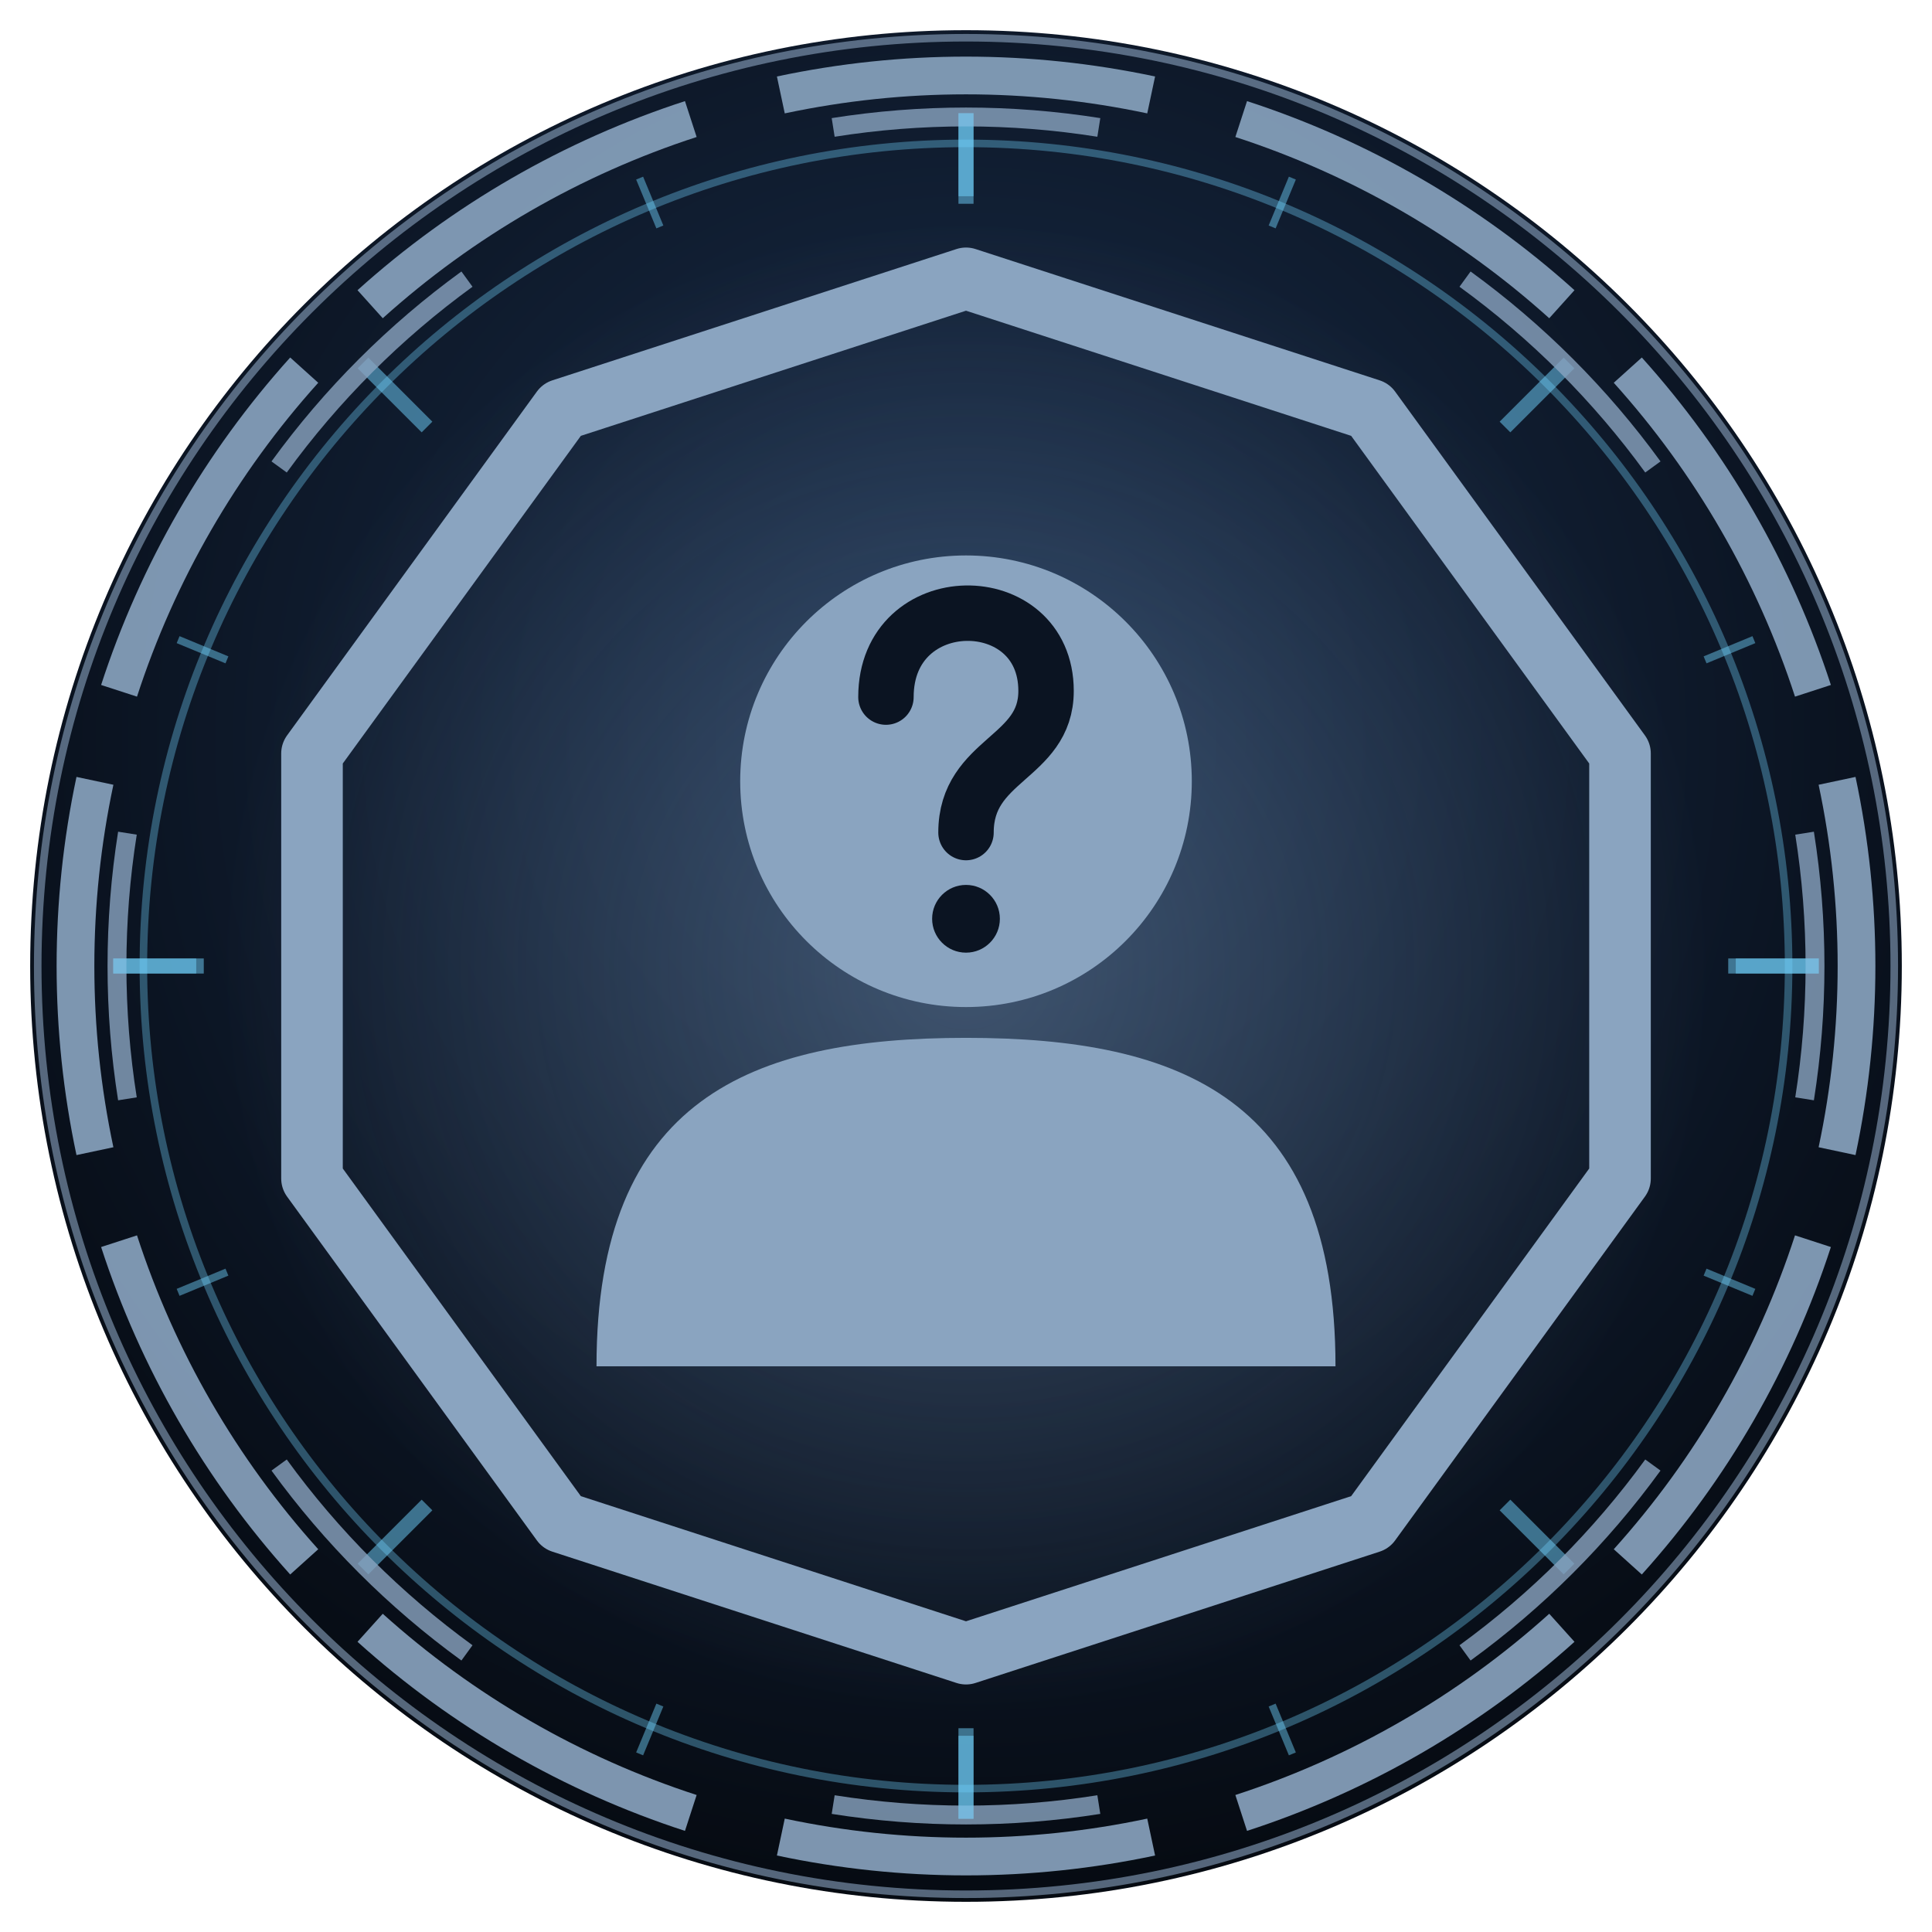
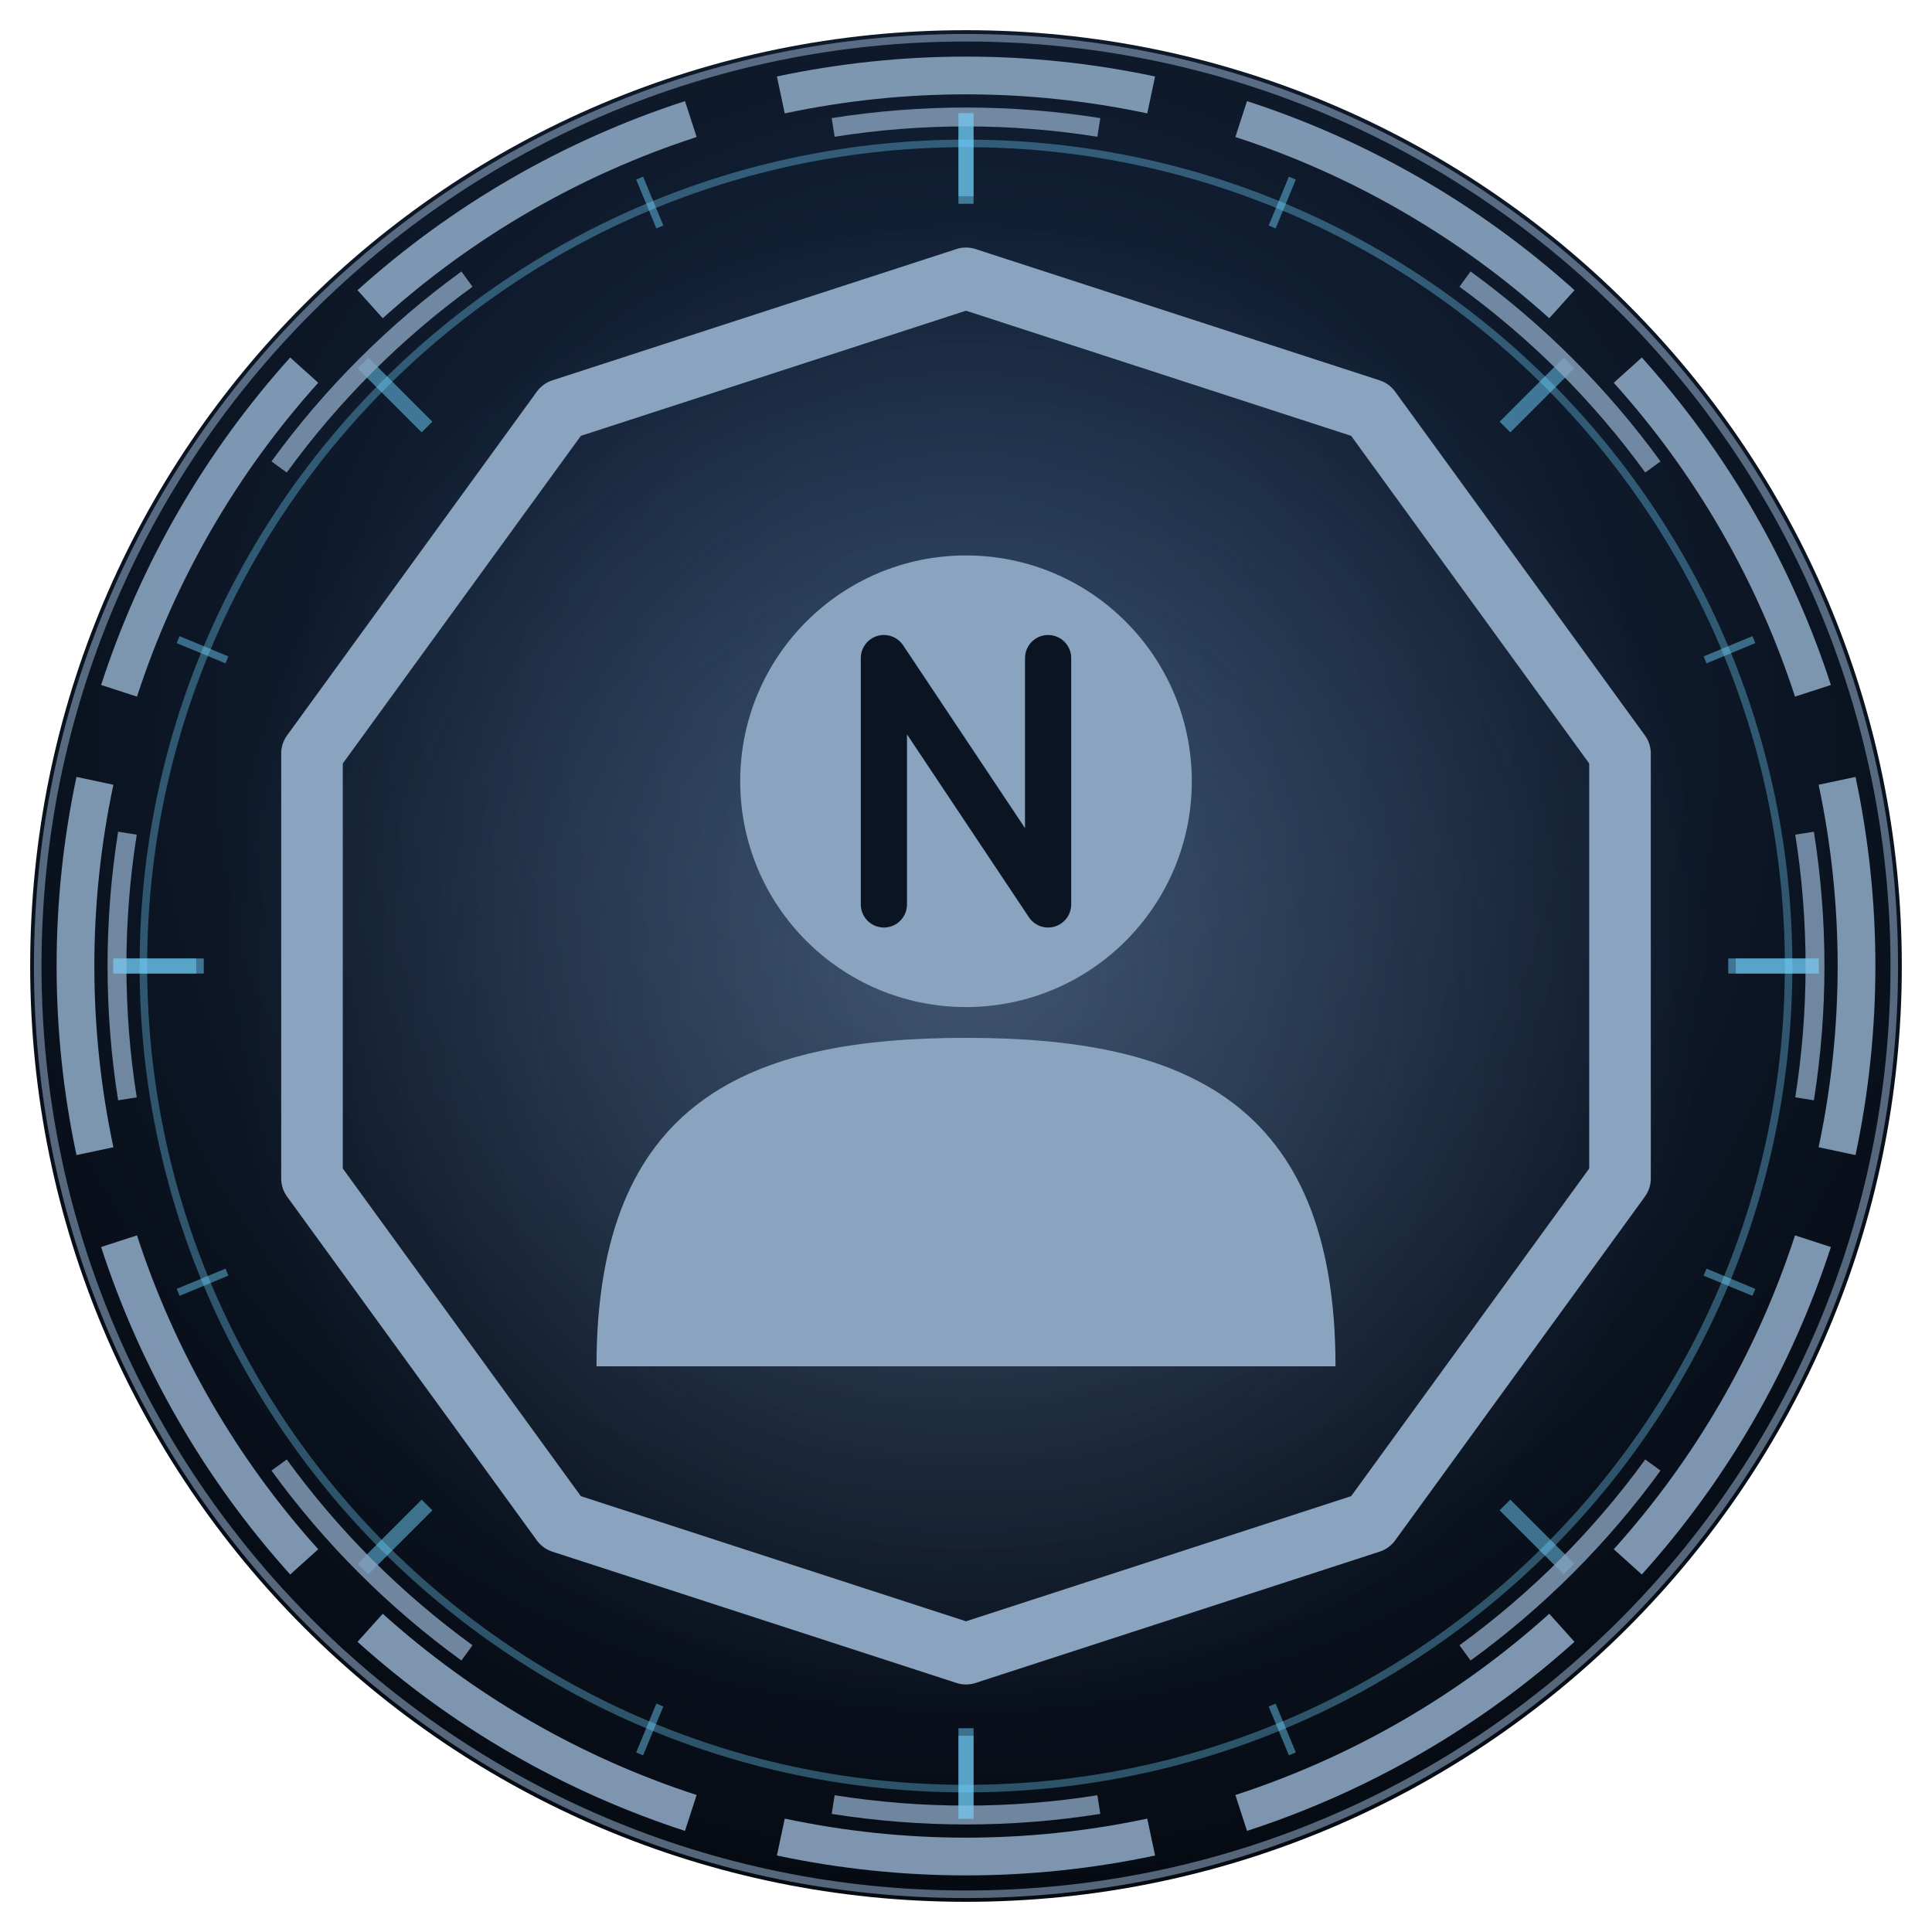
<svg xmlns="http://www.w3.org/2000/svg" width="512" height="512" viewBox="0 0 512 512">
  <defs>
    <radialGradient id="bg" cx="50%" cy="38%" r="65%">
      <stop offset="0" stop-color="#1b3150" />
      <stop offset="0.7" stop-color="#0b1422" />
      <stop offset="1" stop-color="#05090f" />
    </radialGradient>
    <radialGradient id="glow" cx="50%" cy="50%" r="50%">
      <stop offset="0" stop-color="#8aa4c0" stop-opacity="0.35" />
      <stop offset="1" stop-color="#8aa4c0" stop-opacity="0" />
    </radialGradient>
  </defs>
  <circle cx="256" cy="256" r="248" fill="url(#bg)" />
  <circle cx="256" cy="256" r="200" fill="url(#glow)" />
  <circle cx="256" cy="256" r="218" fill="none" stroke="#72d4ff" stroke-width="2" opacity="0.35" />
  <circle cx="256" cy="256" r="246" fill="none" stroke="#8aa4c0" stroke-width="2" opacity="0.6" />
  <g fill="none" stroke="#8aa4c0" stroke-width="10" opacity="0.9">
    <path d="M480.45 328.93 A236 236 0 0 1 431.38 413.91" />
    <path d="M413.91 431.38 A236 236 0 0 1 328.93 480.45" />
    <path d="M305.07 486.84 A236 236 0 0 1 206.93 486.84" />
    <path d="M183.07 480.45 A236 236 0 0 1 98.09 431.38" />
    <path d="M80.62 413.91 A236 236 0 0 1 31.55 328.93" />
    <path d="M25.16 305.07 A236 236 0 0 1 25.16 206.93" />
    <path d="M31.55 183.07 A236 236 0 0 1 80.62 98.09" />
    <path d="M98.09 80.62 A236 236 0 0 1 183.07 31.55" />
    <path d="M206.93 25.16 A236 236 0 0 1 305.07 25.16" />
    <path d="M328.93 31.55 A236 236 0 0 1 413.91 80.62" />
    <path d="M431.38 98.09 A236 236 0 0 1 480.45 183.07" />
    <path d="M486.84 206.93 A236 236 0 0 1 486.84 305.07" />
  </g>
  <g stroke="#72d4ff" stroke-width="4" opacity="0.5">
    <line x1="458.00" y1="256.00" x2="482.00" y2="256.00" />
    <line x1="256.00" y1="458.00" x2="256.00" y2="482.00" />
    <line x1="54.00" y1="256.00" x2="30.00" y2="256.00" />
    <line x1="256.00" y1="54.00" x2="256.00" y2="30.00" />
    <line x1="398.84" y1="398.84" x2="415.81" y2="415.81" />
    <line x1="113.16" y1="398.84" x2="96.19" y2="415.81" />
    <line x1="113.16" y1="113.16" x2="96.19" y2="96.19" />
    <line x1="398.84" y1="113.16" x2="415.81" y2="96.19" />
  </g>
  <g stroke="#72d4ff" stroke-width="2" opacity="0.45">
    <line x1="451.86" y1="337.13" x2="464.80" y2="342.49" />
    <line x1="337.13" y1="451.86" x2="342.49" y2="464.80" />
    <line x1="174.87" y1="451.86" x2="169.51" y2="464.80" />
    <line x1="60.14" y1="337.13" x2="47.20" y2="342.49" />
    <line x1="60.14" y1="174.87" x2="47.20" y2="169.51" />
    <line x1="174.87" y1="60.14" x2="169.51" y2="47.20" />
    <line x1="337.13" y1="60.14" x2="342.49" y2="47.20" />
    <line x1="451.86" y1="174.87" x2="464.80" y2="169.51" />
  </g>
  <g fill="none" stroke="#8aa4c0" stroke-width="5" opacity="0.8">
    <path d="M478.23 220.80 A225 225 0 0 1 478.23 291.20" />
    <path d="M291.20 478.23 A225 225 0 0 1 220.80 478.23" />
    <path d="M33.77 291.20 A225 225 0 0 1 33.77 220.80" />
    <path d="M220.80 33.77 A225 225 0 0 1 291.20 33.77" />
    <path d="M438.03 388.25 A225 225 0 0 1 388.25 438.03" />
    <path d="M123.75 438.03 A225 225 0 0 1 73.97 388.25" />
    <path d="M73.97 123.75 A225 225 0 0 1 123.75 73.97" />
    <path d="M388.25 73.97 A225 225 0 0 1 438.03 123.75" />
  </g>
  <g stroke="#72d4ff" stroke-width="4" opacity="0.5">
    <line x1="256" y1="30" x2="256" y2="52" />
    <line x1="256" y1="460" x2="256" y2="482" />
    <line x1="30" y1="256" x2="52" y2="256" />
    <line x1="460" y1="256" x2="482" y2="256" />
  </g>
  <g transform="translate(256 256) scale(1.36) translate(-256 -244)">
    <polygon points="256.00,110.00 334.76,135.59 383.44,202.59 383.44,285.41 334.76,352.41 256.00,378.00 177.24,352.41 128.56,285.41 128.56,202.59 177.24,135.59" fill="none" stroke="#8aa4c0" stroke-width="12" stroke-linejoin="round" />
    <circle cx="256" cy="208" r="44" fill="#8aa4c0" />
    <path d="M184 322 C184 270 214 258 256 258 C298 258 328 270 328 322 Z" fill="#8aa4c0" />
-     <path d="M240.4 191.6 C240.4 170.0 271.6 170.0 271.6 190.4 C271.6 203.6 256 203.6 256 218.0" fill="none" stroke="#0b1422" stroke-width="10.8" stroke-linecap="round" stroke-linejoin="round" />
-     <circle cx="256" cy="234.8" r="6.6" fill="#0b1422" />
+     <path transform="translate(256 208)" d="M-16 24 L-16 -24 L16 24 L16 -24" fill="none" stroke="#0b1422" stroke-width="9" stroke-linecap="round" stroke-linejoin="round" />
  </g>
</svg>
